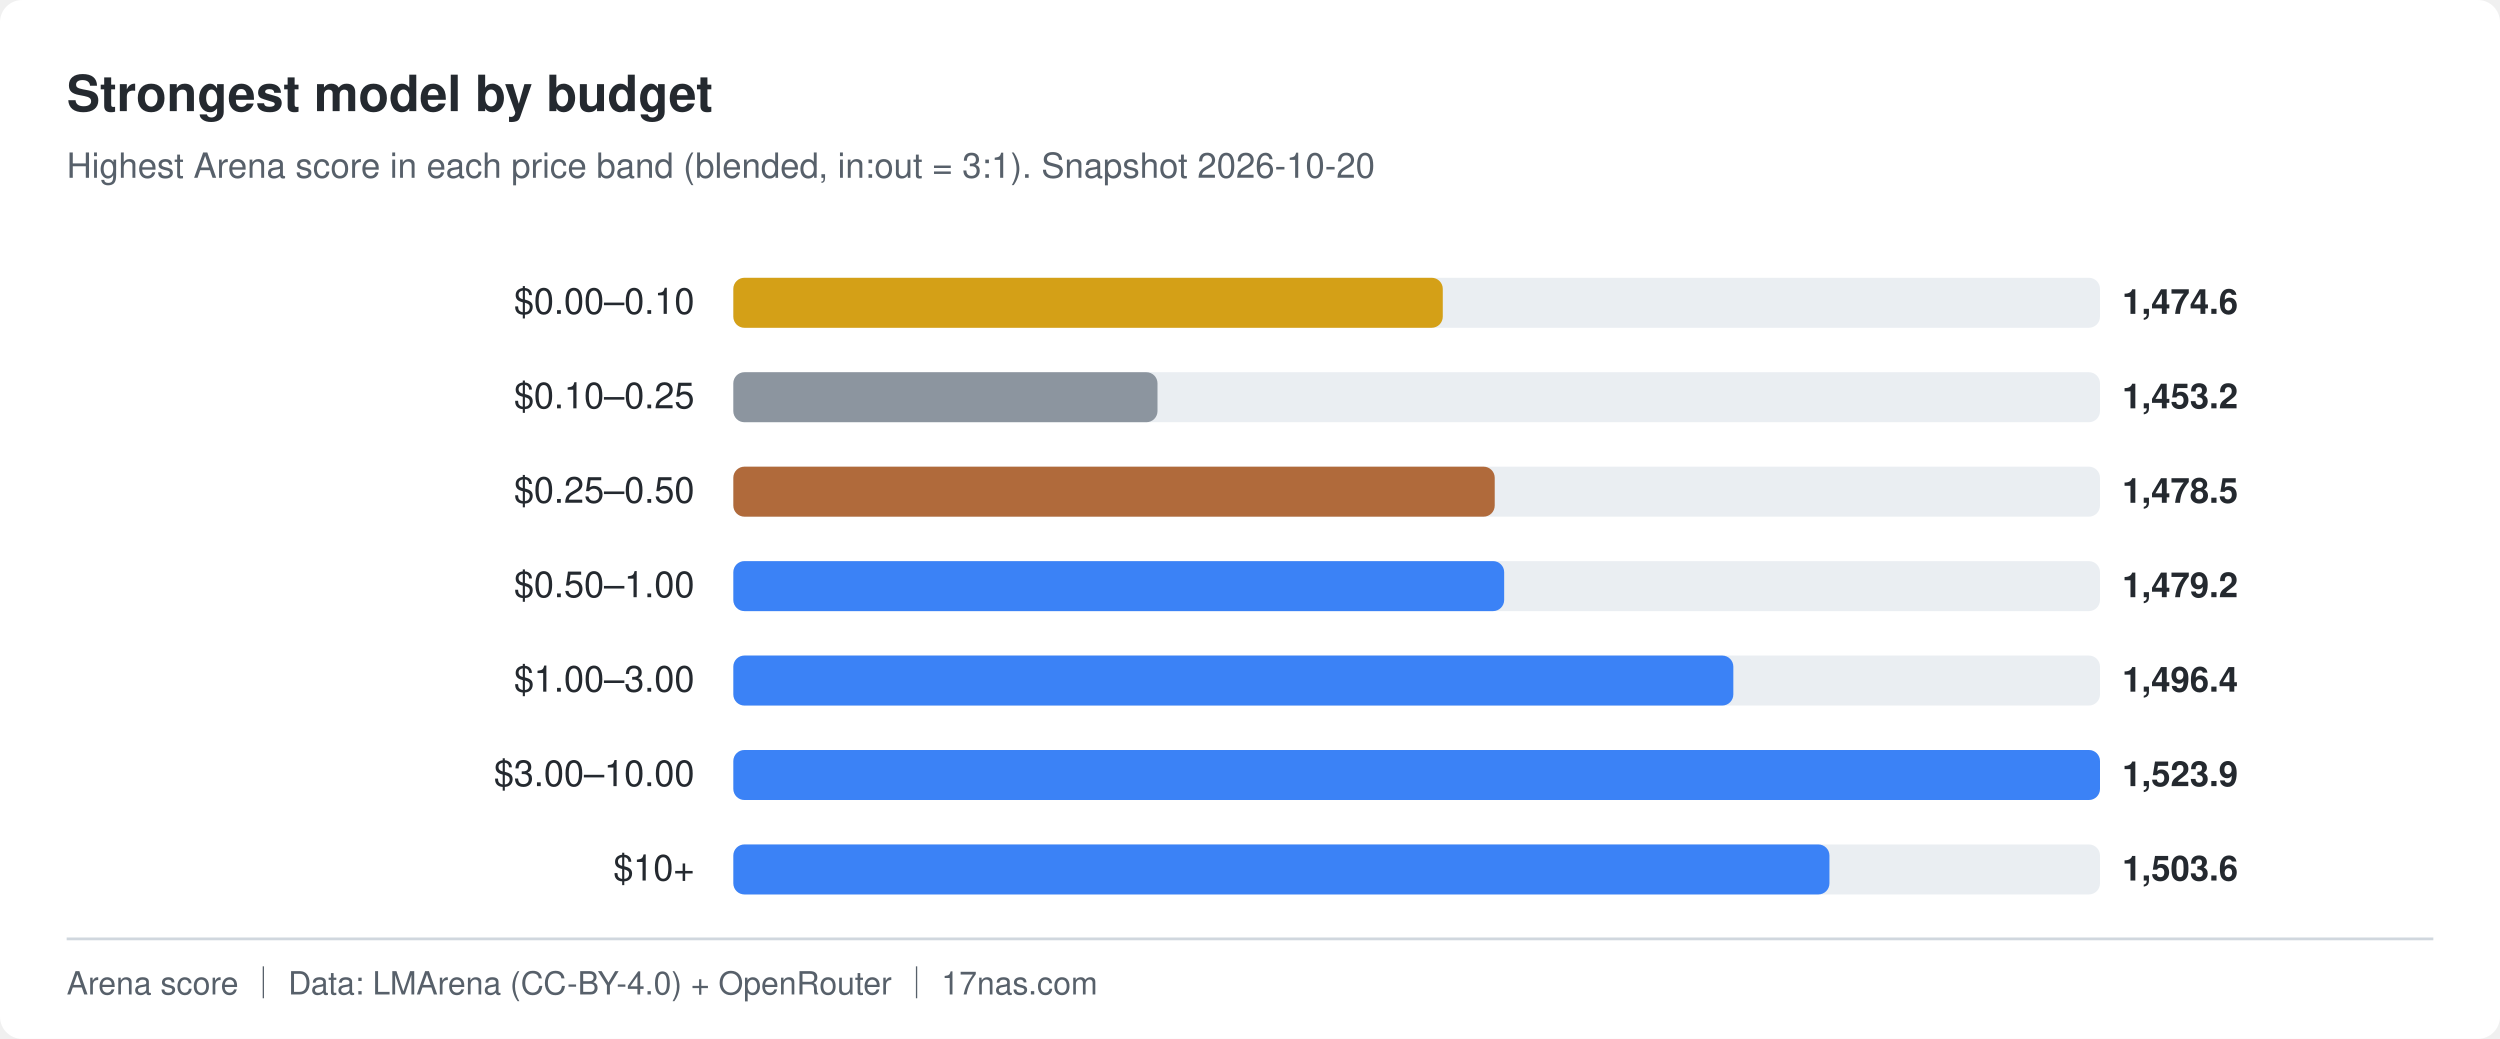
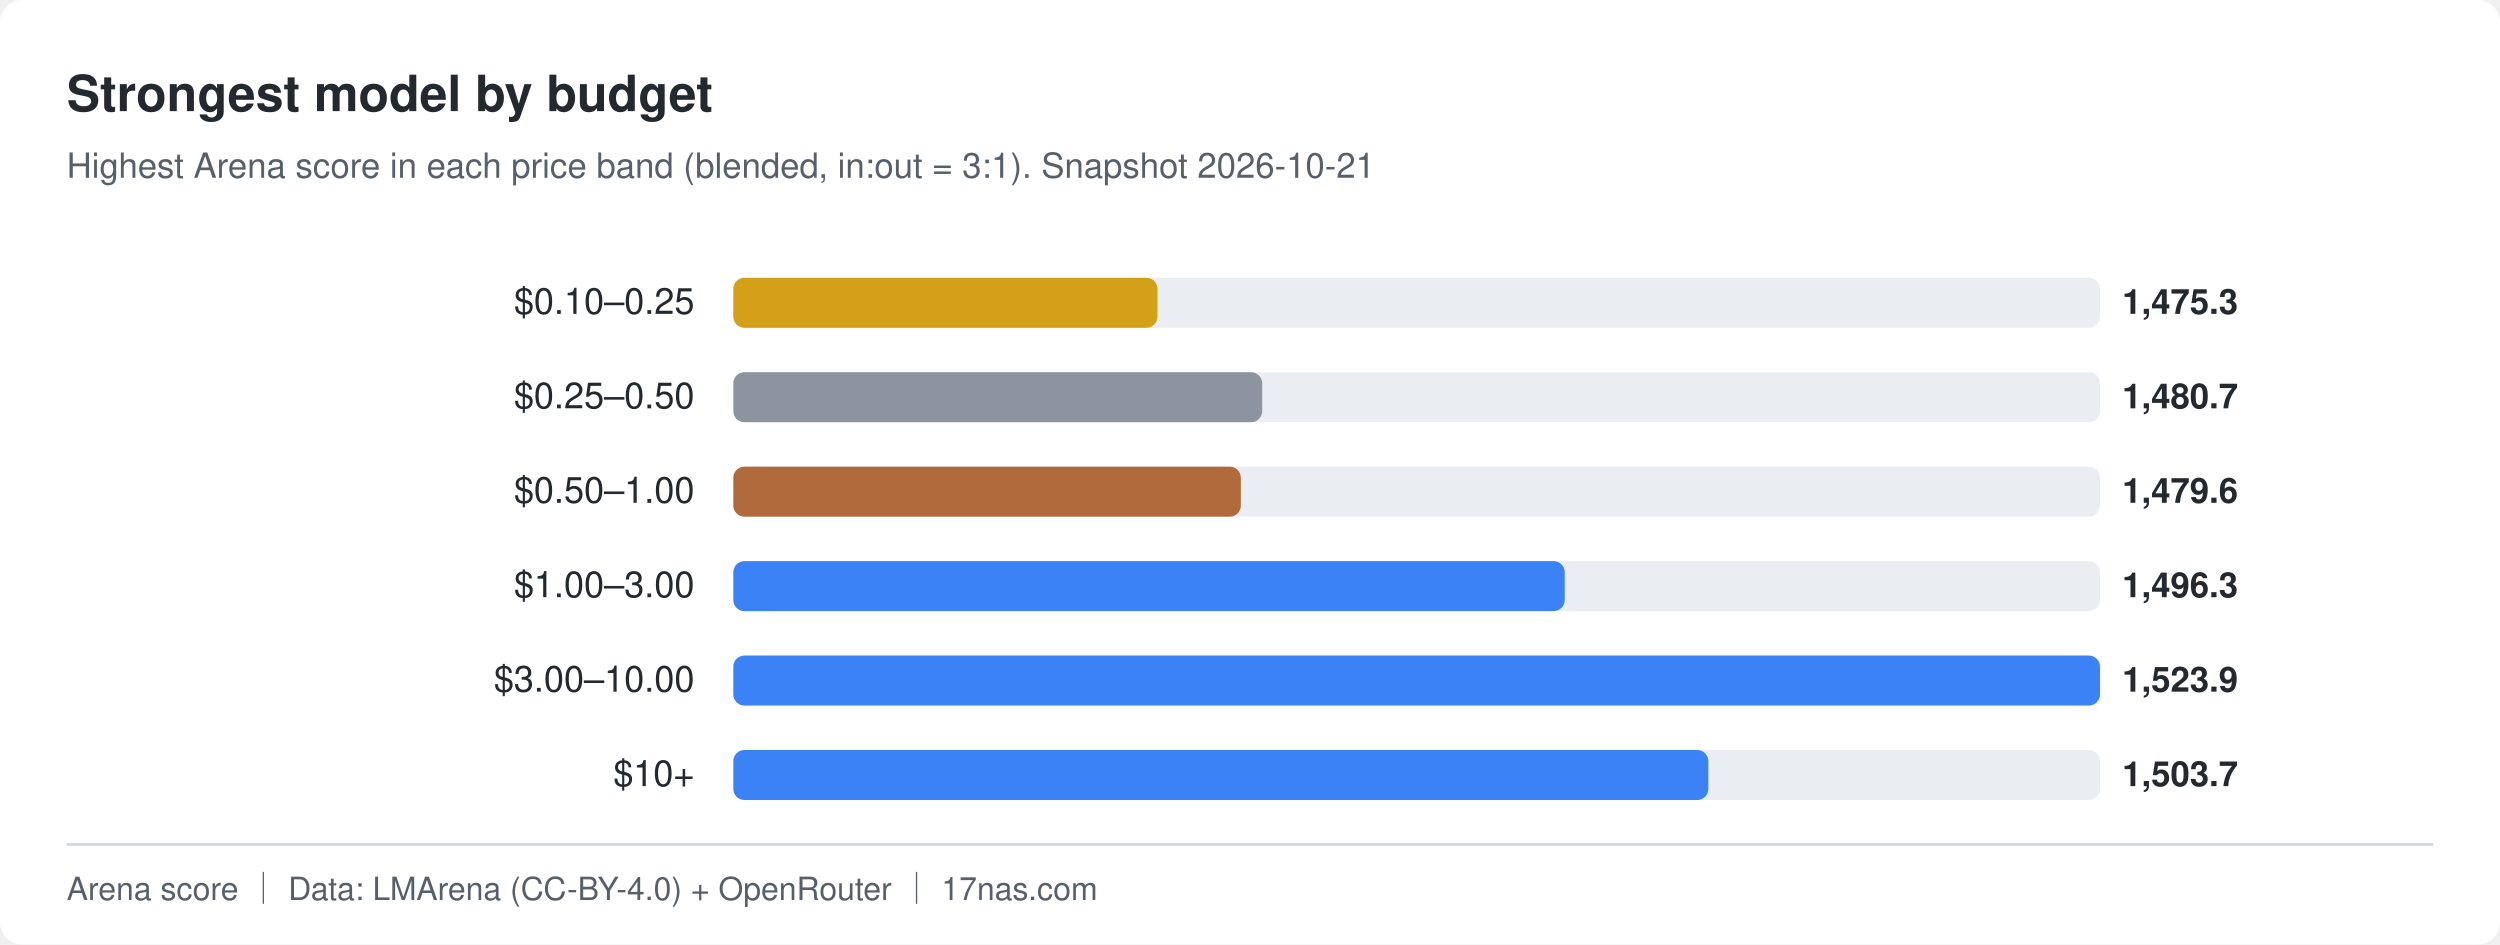
- <svg xmlns="http://www.w3.org/2000/svg" width="900" height="374" viewBox="0 0 900 374" role="img" aria-label="Strongest model by budget">
+ <svg xmlns="http://www.w3.org/2000/svg" width="900" height="340" viewBox="0 0 900 340" role="img" aria-label="Strongest model by budget">
  <style>
    .bg { fill: #ffffff; }
    .fg { fill: #24292f; }
    .muted { fill: #57606a; }
    .track { fill: #eaeef2; }
    .axis { stroke: #d0d7de; }
    @media (prefers-color-scheme: dark) {
      .bg { fill: #0d1117; }
      .fg { fill: #e6edf3; }
      .muted { fill: #8b949e; }
      .track { fill: #21262d; }
      .axis { stroke: #30363d; }
    }
  </style>
-   <rect class="bg" x="0" y="0" width="900" height="374" rx="8" />
+   <rect class="bg" x="0" y="0" width="900" height="340" rx="8" />
  <text class="fg" x="24" y="40" font-family="-apple-system,BlinkMacSystemFont,Segoe UI,Helvetica,Arial,sans-serif" font-size="18" font-weight="600">Strongest model by budget</text>
-   <text class="muted" x="24" y="64" font-family="-apple-system,BlinkMacSystemFont,Segoe UI,Helvetica,Arial,sans-serif" font-size="12.5">Highest Arena score in each price band (blended, in:out = 3:1). Snapshot 2026-10-20</text>
-   <text class="fg" x="250" y="113" text-anchor="end" font-family="-apple-system,BlinkMacSystemFont,Segoe UI,Helvetica,Arial,sans-serif" font-size="13">$0.00–0.10</text>
+   <text class="muted" x="24" y="64" font-family="-apple-system,BlinkMacSystemFont,Segoe UI,Helvetica,Arial,sans-serif" font-size="12.5">Highest Arena score in each price band (blended, in:out = 3:1). Snapshot 2026-10-21</text>
+   <text class="fg" x="250" y="113" text-anchor="end" font-family="-apple-system,BlinkMacSystemFont,Segoe UI,Helvetica,Arial,sans-serif" font-size="13">$0.10–0.25</text>
  <rect class="track" x="264" y="100" width="492" height="18" rx="4" />
-   <rect x="264" y="100" width="255.4" height="18" rx="4" fill="#d4a017" />
-   <text class="fg" x="764" y="113" font-family="-apple-system,BlinkMacSystemFont,Segoe UI,Helvetica,Arial,sans-serif" font-size="12.5" font-weight="600">1,474.6</text>
-   <text class="fg" x="250" y="147" text-anchor="end" font-family="-apple-system,BlinkMacSystemFont,Segoe UI,Helvetica,Arial,sans-serif" font-size="13">$0.10–0.25</text>
+   <rect x="264" y="100" width="152.7" height="18" rx="4" fill="#d4a017" />
+   <text class="fg" x="764" y="113" font-family="-apple-system,BlinkMacSystemFont,Segoe UI,Helvetica,Arial,sans-serif" font-size="12.5" font-weight="600">1,475.3</text>
+   <text class="fg" x="250" y="147" text-anchor="end" font-family="-apple-system,BlinkMacSystemFont,Segoe UI,Helvetica,Arial,sans-serif" font-size="13">$0.25–0.50</text>
  <rect class="track" x="264" y="134" width="492" height="18" rx="4" />
-   <rect x="264" y="134" width="152.7" height="18" rx="4" fill="#8c959f" />
-   <text class="fg" x="764" y="147" font-family="-apple-system,BlinkMacSystemFont,Segoe UI,Helvetica,Arial,sans-serif" font-size="12.5" font-weight="600">1,453.2</text>
-   <text class="fg" x="250" y="181" text-anchor="end" font-family="-apple-system,BlinkMacSystemFont,Segoe UI,Helvetica,Arial,sans-serif" font-size="13">$0.25–0.50</text>
+   <rect x="264" y="134" width="190.4" height="18" rx="4" fill="#8c959f" />
+   <text class="fg" x="764" y="147" font-family="-apple-system,BlinkMacSystemFont,Segoe UI,Helvetica,Arial,sans-serif" font-size="12.5" font-weight="600">1,480.7</text>
+   <text class="fg" x="250" y="181" text-anchor="end" font-family="-apple-system,BlinkMacSystemFont,Segoe UI,Helvetica,Arial,sans-serif" font-size="13">$0.50–1.00</text>
  <rect class="track" x="264" y="168" width="492" height="18" rx="4" />
-   <rect x="264" y="168" width="274.1" height="18" rx="4" fill="#b06a3b" />
-   <text class="fg" x="764" y="181" font-family="-apple-system,BlinkMacSystemFont,Segoe UI,Helvetica,Arial,sans-serif" font-size="12.5" font-weight="600">1,478.5</text>
-   <text class="fg" x="250" y="215" text-anchor="end" font-family="-apple-system,BlinkMacSystemFont,Segoe UI,Helvetica,Arial,sans-serif" font-size="13">$0.50–1.00</text>
+   <rect x="264" y="168" width="182.7" height="18" rx="4" fill="#b06a3b" />
+   <text class="fg" x="764" y="181" font-family="-apple-system,BlinkMacSystemFont,Segoe UI,Helvetica,Arial,sans-serif" font-size="12.5" font-weight="600">1,479.6</text>
+   <text class="fg" x="250" y="215" text-anchor="end" font-family="-apple-system,BlinkMacSystemFont,Segoe UI,Helvetica,Arial,sans-serif" font-size="13">$1.00–3.00</text>
  <rect class="track" x="264" y="202" width="492" height="18" rx="4" />
-   <rect x="264" y="202" width="277.5" height="18" rx="4" fill="#3b82f6" />
-   <text class="fg" x="764" y="215" font-family="-apple-system,BlinkMacSystemFont,Segoe UI,Helvetica,Arial,sans-serif" font-size="12.5" font-weight="600">1,479.2</text>
-   <text class="fg" x="250" y="249" text-anchor="end" font-family="-apple-system,BlinkMacSystemFont,Segoe UI,Helvetica,Arial,sans-serif" font-size="13">$1.00–3.00</text>
+   <rect x="264" y="202" width="299.3" height="18" rx="4" fill="#3b82f6" />
+   <text class="fg" x="764" y="215" font-family="-apple-system,BlinkMacSystemFont,Segoe UI,Helvetica,Arial,sans-serif" font-size="12.5" font-weight="600">1,496.3</text>
+   <text class="fg" x="250" y="249" text-anchor="end" font-family="-apple-system,BlinkMacSystemFont,Segoe UI,Helvetica,Arial,sans-serif" font-size="13">$3.00–10.00</text>
  <rect class="track" x="264" y="236" width="492" height="18" rx="4" />
-   <rect x="264" y="236" width="360.0" height="18" rx="4" fill="#3b82f6" />
-   <text class="fg" x="764" y="249" font-family="-apple-system,BlinkMacSystemFont,Segoe UI,Helvetica,Arial,sans-serif" font-size="12.5" font-weight="600">1,496.4</text>
-   <text class="fg" x="250" y="283" text-anchor="end" font-family="-apple-system,BlinkMacSystemFont,Segoe UI,Helvetica,Arial,sans-serif" font-size="13">$3.00–10.00</text>
+   <rect x="264" y="236" width="492.0" height="18" rx="4" fill="#3b82f6" />
+   <text class="fg" x="764" y="249" font-family="-apple-system,BlinkMacSystemFont,Segoe UI,Helvetica,Arial,sans-serif" font-size="12.5" font-weight="600">1,523.9</text>
+   <text class="fg" x="250" y="283" text-anchor="end" font-family="-apple-system,BlinkMacSystemFont,Segoe UI,Helvetica,Arial,sans-serif" font-size="13">$10+</text>
  <rect class="track" x="264" y="270" width="492" height="18" rx="4" />
-   <rect x="264" y="270" width="492.0" height="18" rx="4" fill="#3b82f6" />
-   <text class="fg" x="764" y="283" font-family="-apple-system,BlinkMacSystemFont,Segoe UI,Helvetica,Arial,sans-serif" font-size="12.5" font-weight="600">1,523.9</text>
-   <text class="fg" x="250" y="317" text-anchor="end" font-family="-apple-system,BlinkMacSystemFont,Segoe UI,Helvetica,Arial,sans-serif" font-size="13">$10+</text>
-   <rect class="track" x="264" y="304" width="492" height="18" rx="4" />
-   <rect x="264" y="304" width="394.6" height="18" rx="4" fill="#3b82f6" />
-   <text class="fg" x="764" y="317" font-family="-apple-system,BlinkMacSystemFont,Segoe UI,Helvetica,Arial,sans-serif" font-size="12.5" font-weight="600">1,503.6</text>
-   <line class="axis" x1="24" y1="338" x2="876" y2="338" stroke-width="1" />
-   <text class="muted" x="24" y="358" font-family="-apple-system,BlinkMacSystemFont,Segoe UI,Helvetica,Arial,sans-serif" font-size="11.5">Arena score ｜ Data: LMArena (CC-BY-4.0) + OpenRouter ｜ 17nas.com</text>
+   <rect x="264" y="270" width="351.0" height="18" rx="4" fill="#3b82f6" />
+   <text class="fg" x="764" y="283" font-family="-apple-system,BlinkMacSystemFont,Segoe UI,Helvetica,Arial,sans-serif" font-size="12.5" font-weight="600">1,503.7</text>
+   <line class="axis" x1="24" y1="304" x2="876" y2="304" stroke-width="1" />
+   <text class="muted" x="24" y="324" font-family="-apple-system,BlinkMacSystemFont,Segoe UI,Helvetica,Arial,sans-serif" font-size="11.5">Arena score ｜ Data: LMArena (CC-BY-4.0) + OpenRouter ｜ 17nas.com</text>
</svg>
